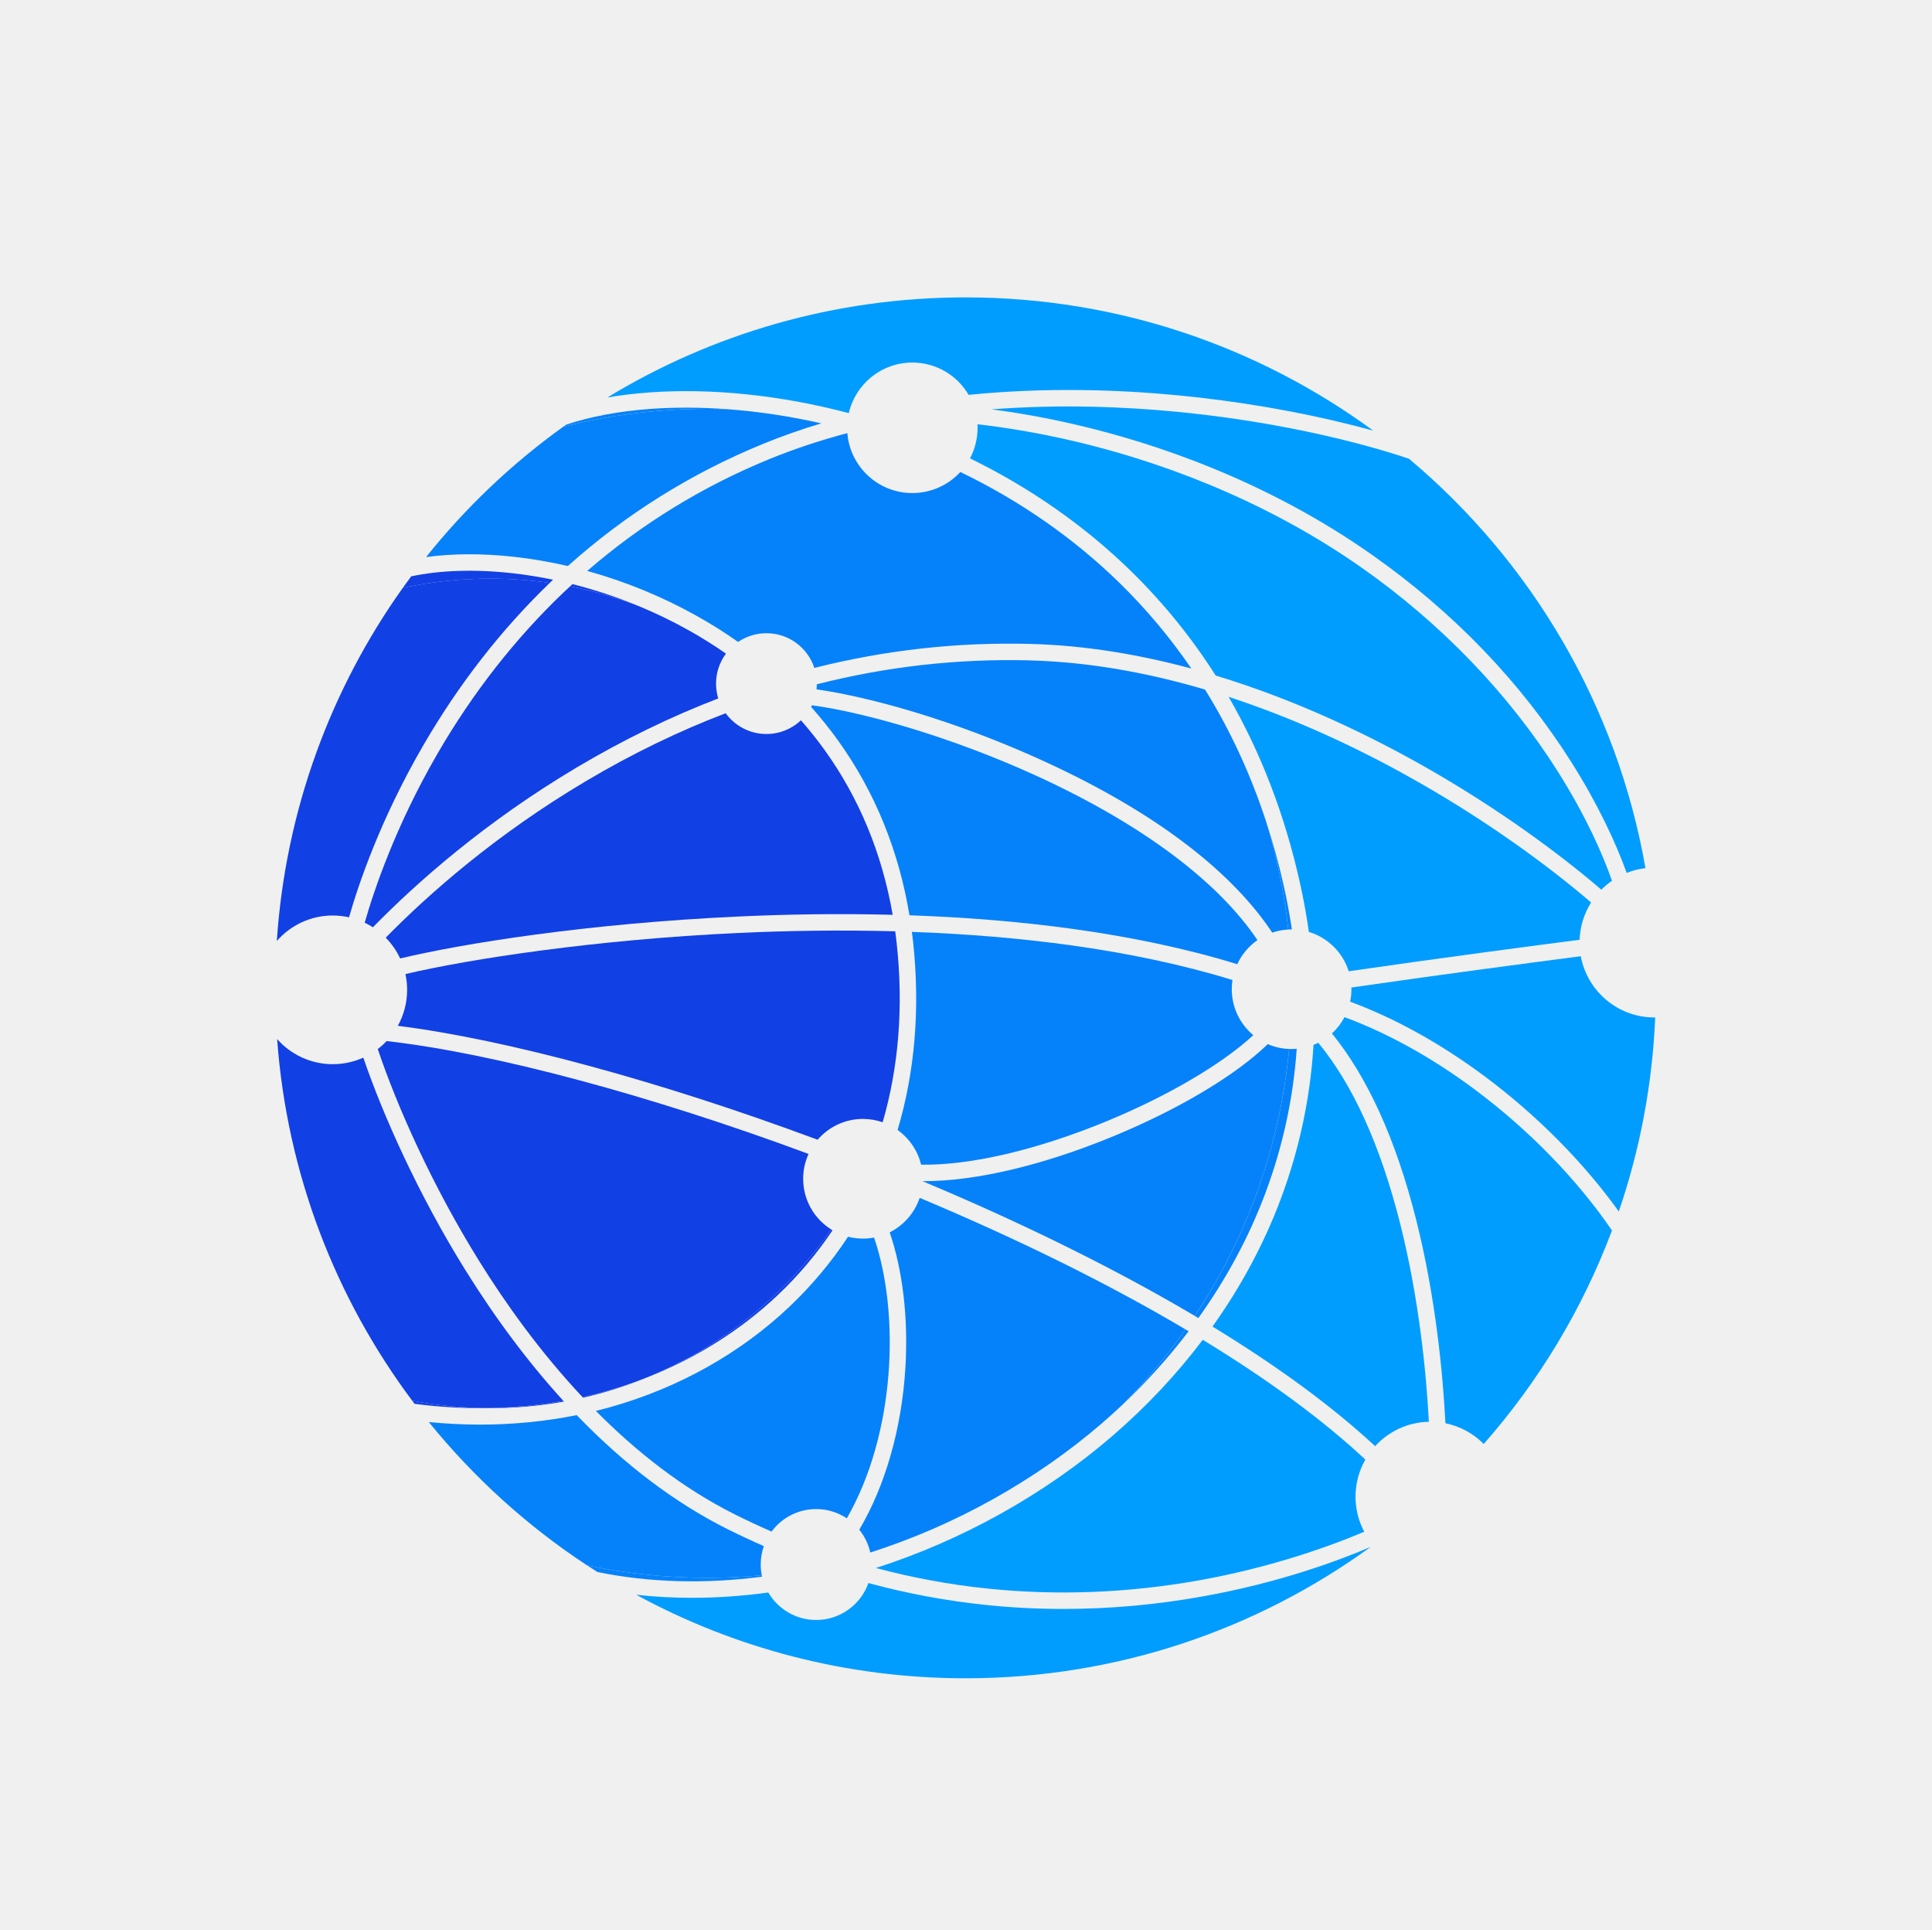
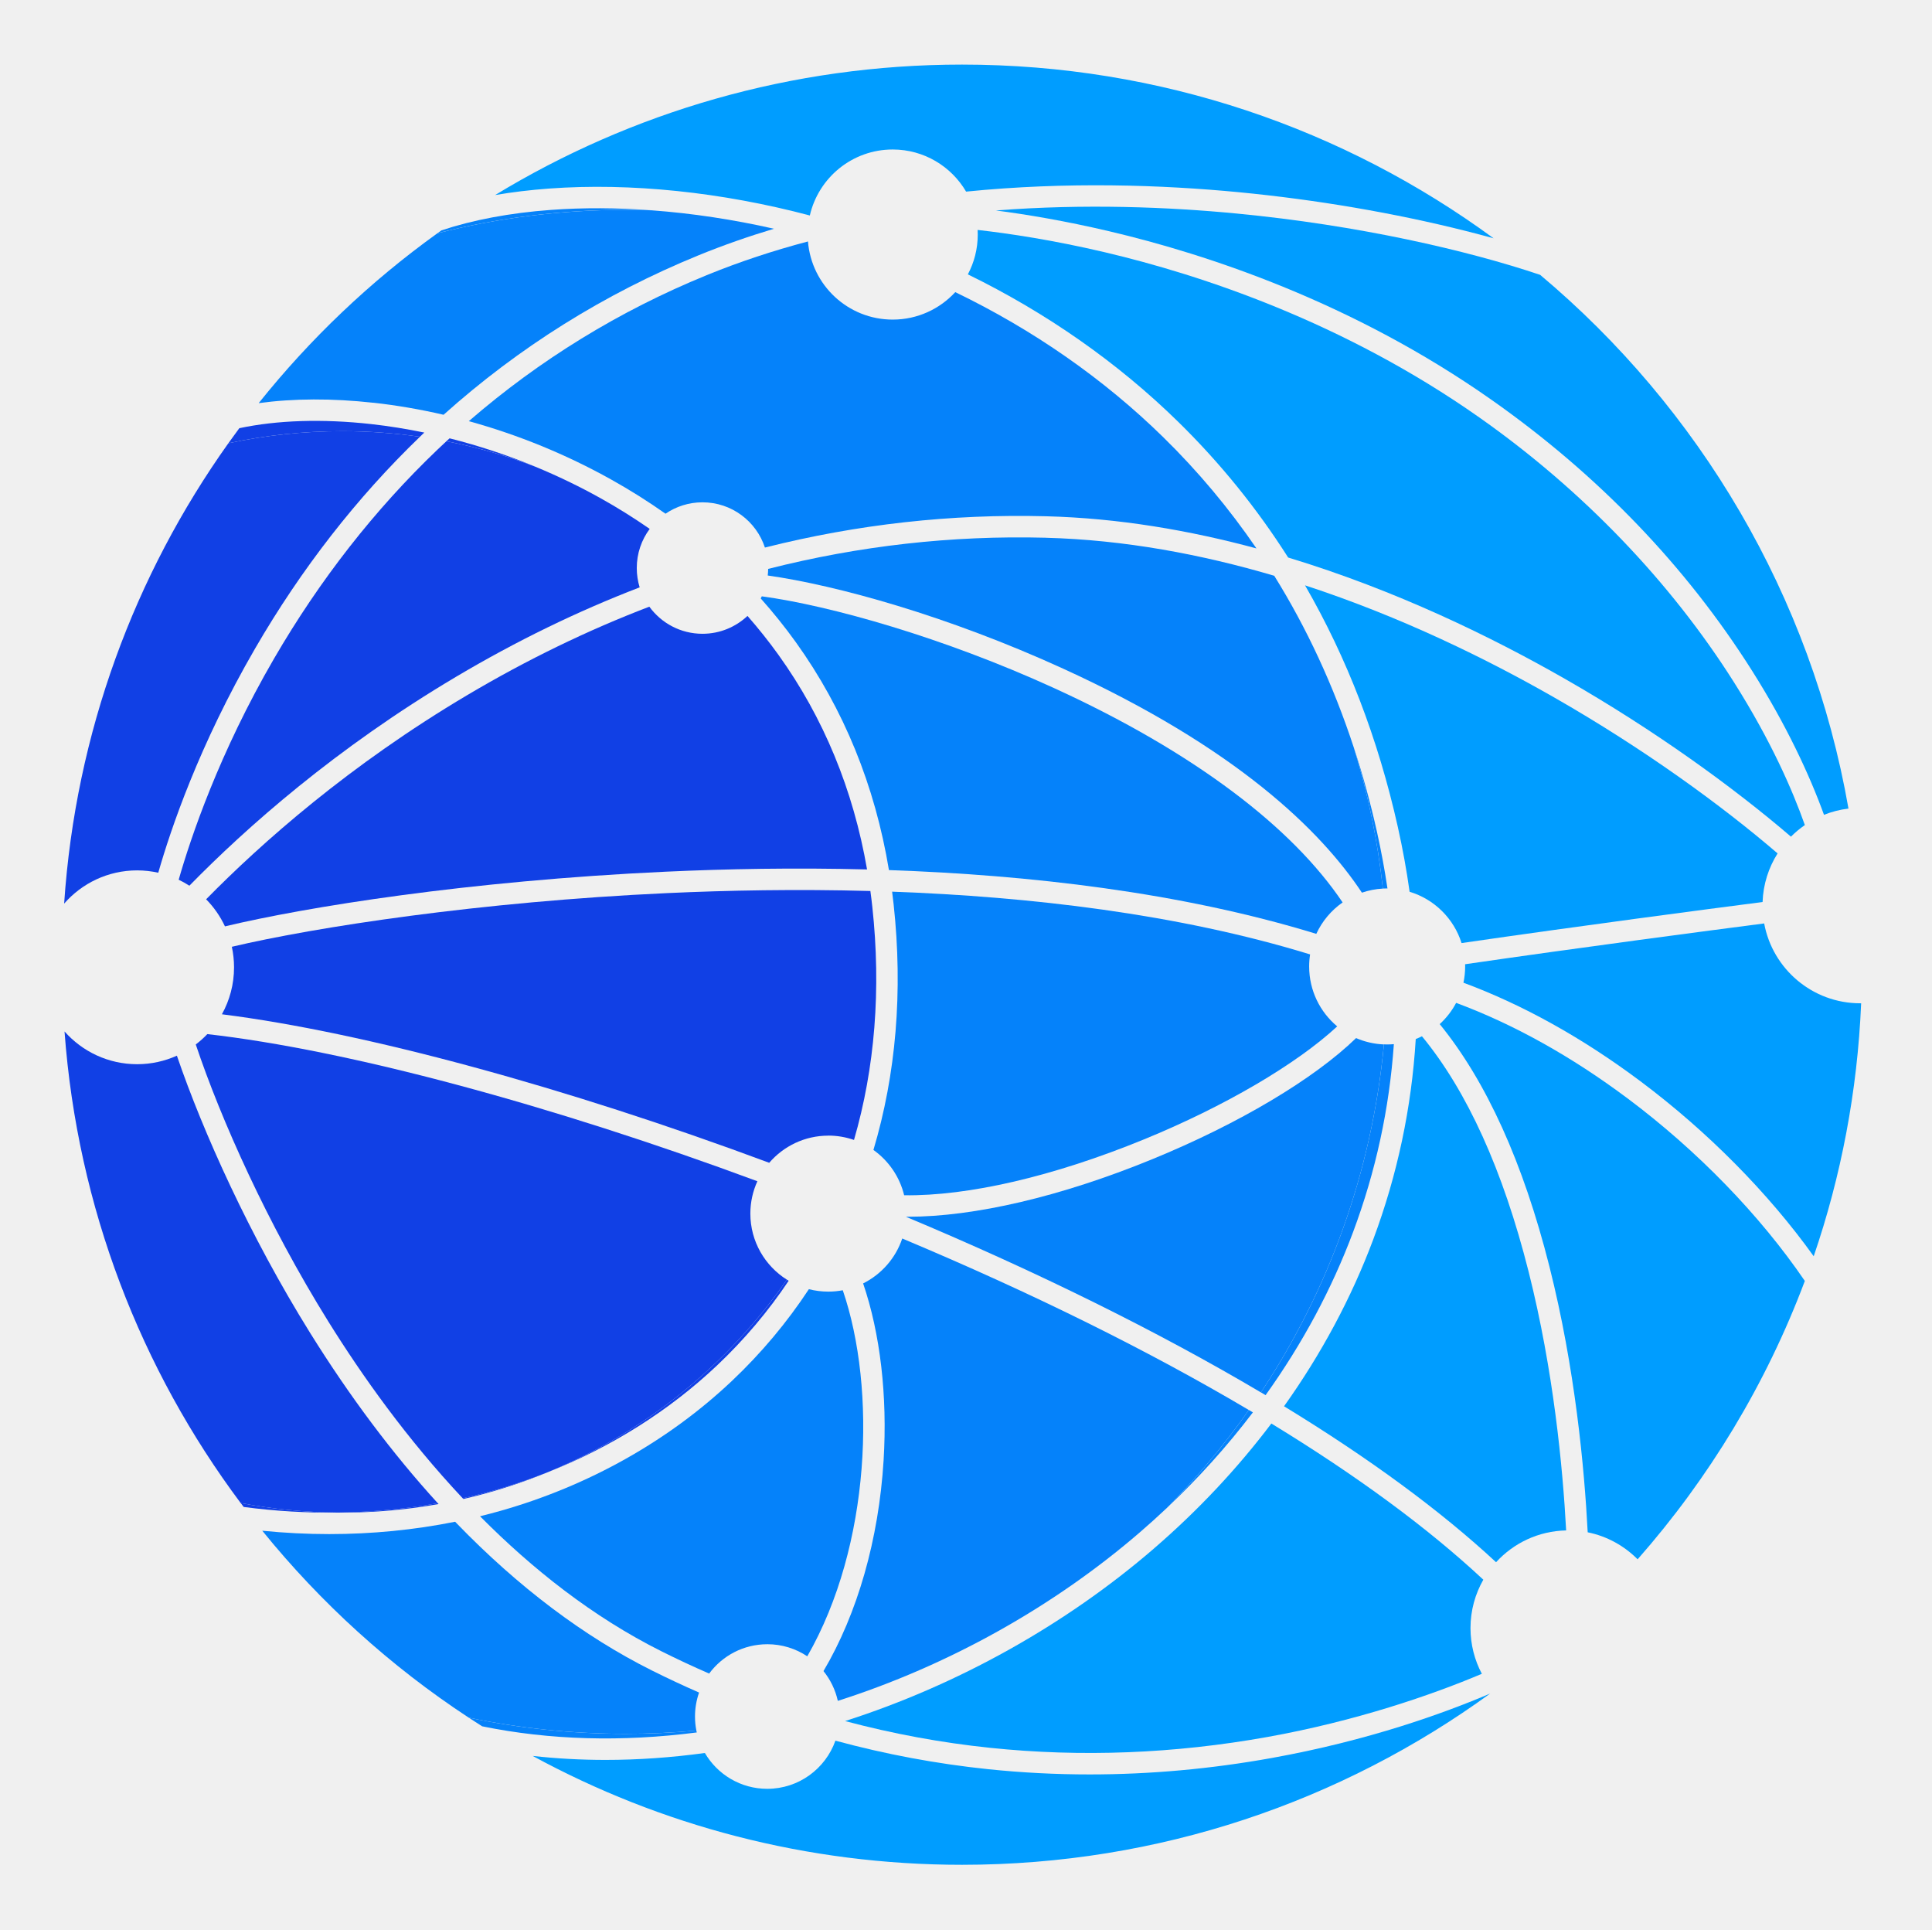
<svg xmlns="http://www.w3.org/2000/svg" id="a" data-name="Layer 1" width="849.11" height="847.82" viewBox="0 0 849.11 847.82">
-   <path d="M539.97,306.22c14.16,24.48,24.63,51.69,31.29,81.44,1.64,7.32,2.96,14.61,3.98,21.85,8.32,2.5,14.91,9.01,17.51,17.29,39.65-5.76,83.01-11.45,101.48-13.84.22-6.01,2.04-11.61,5.06-16.38-18.93-16.24-45.07-35.27-75.28-52.55-22.48-12.86-51.47-27.16-84.03-37.81Z" fill="#009dff" />
-   <path d="M319.77,179.82c-11.7-.87-23.15-.92-34.03-.13-13.84,1.02-26.38,3.4-36.88,6.89-.46.32-.92.64-1.37.97,20.28-5.15,41.52-7.89,63.41-7.89,2.97,0,5.93.05,8.87.15Z" fill="#0582fa" />
-   <path d="M334.92,692.86c-.05-.21-.09-.42-.14-.63-7.87.73-15.83,1.1-23.89,1.1-18.11,0-35.78-1.88-52.84-5.45,1.5.98,3.01,1.96,4.53,2.91,22.68,4.63,47.07,5.33,72.34,2.06Z" fill="#0582fa" />
-   <path d="M435.8,179.88c10.12,1.31,23.14,3.46,38.2,7.01,32.94,7.75,82.05,23.9,128.89,56.84,35.96,25.29,65.52,56.03,87.85,91.39,11.4,18.04,19.27,34.88,24.19,48.46,2.6-1.04,5.37-1.76,8.25-2.1-12.56-71.81-50.36-134.93-103.93-179.89-24.65-8.3-61.3-16.74-102.31-20.67-22.95-2.2-51.12-3.35-81.15-1.04Z" fill="#009dff" />
-   <path d="M373.04,181.56c2.92-12.74,14.31-22.24,27.93-22.24,10.55,0,19.77,5.7,24.74,14.19,34.06-3.42,66.22-2.27,91.92.2,26.07,2.5,52.55,7.02,76.58,13.07,3.17.8,6.28,1.62,9.32,2.46-50.21-36.81-112.17-58.56-179.2-58.56-57.63,0-111.5,16.07-157.39,43.98,5.77-.99,11.87-1.73,18.26-2.2,27.37-2.01,58.17,1.21,87.82,9.08Z" fill="#009dff" />
-   <path d="M493.43,617.17c10.65-10.05,20.33-20.83,28.96-32.18-.45-.27-.9-.54-1.35-.81-8.28,11.76-17.52,22.79-27.61,32.99Z" fill="#0582fa" />
-   <path d="M579.38,458.22c-.68.34-1.38.65-2.09.93-1.4,23.15-6.18,45.72-14.33,67.54-7.34,19.67-17.49,38.58-30.07,56.23,28.85,17.61,52.78,35.22,71.48,52.56,5.87-6.43,14.27-10.52,23.62-10.72-1.14-21.25-4.26-53.97-12.66-87.22-8.65-34.22-20.72-60.85-35.95-79.33Z" fill="#009dff" />
-   <path d="M567.66,408.4s.07,0,.11,0c-.94-6.35-2.13-12.74-3.56-19.16-2.18-9.76-4.79-19.23-7.81-28.42,4.71,15.31,8.03,31.23,9.82,47.62.48-.03.96-.04,1.45-.04Z" fill="#0582fa" />
-   <path d="M566.57,460.96c-4.07,43.08-18.78,83.06-41.47,117.29,0,0,0,0,.01,0,.52.31,1.04.62,1.56.93,12.37-17.27,22.33-35.77,29.51-55.02,7.64-20.46,12.21-41.6,13.73-63.29-.75.06-1.5.1-2.26.1-.36,0-.72-.01-1.08-.03Z" fill="#0582fa" />
-   <path d="M467.4,707.01c-11.45,0-22.84-.58-34.14-1.76-17.44-1.81-34.67-5.03-51.59-9.62-3.35,9.45-12.37,16.23-22.97,16.23-8.97,0-16.8-4.85-21.03-12.07-11.35,1.55-22.55,2.33-33.51,2.33-8.32,0-16.51-.45-24.54-1.34,43.02,23.4,92.32,36.7,144.73,36.7,66.53,0,128.05-21.42,178.06-57.73-15.56,6.64-41.05,15.85-73.61,21.72-20.48,3.69-41.03,5.54-61.4,5.54Z" fill="#009dff" />
-   <path d="M648.71,479.16c-18.96-14.19-38.58-25.09-57.8-32.2-1.43,2.7-3.3,5.12-5.54,7.16,15.72,19.3,28.14,46.71,36.97,81.66,8.68,34.35,11.81,68.1,12.92,89.63,6.51,1.32,12.33,4.56,16.83,9.11,24.09-27.35,43.32-59.07,56.37-93.82-15.14-22.19-36.2-43.91-59.75-61.53Z" fill="#009dff" />
-   <path d="M727.13,447.1c-16.13,0-29.55-11.6-32.38-26.91-18.65,2.42-61.55,8.05-100.82,13.75,0,.25.02.5.02.75,0,1.88-.2,3.71-.57,5.47,19.89,7.36,40.14,18.6,59.67,33.21,22.67,16.96,43.11,37.65,58.41,58.99,9.21-26.92,14.74-55.54,16-85.27-.11,0-.22,0-.32,0Z" fill="#009dff" />
-   <path d="M426.3,201.41c26.52,12.96,50.57,29.77,70.94,49.72,14.12,13.84,26.48,29.11,37.05,45.72,36.34,11.02,68.68,26.81,93.31,40.9,30.44,17.41,56.89,36.66,76.19,53.19,1.43-1.44,3-2.75,4.68-3.91-4.12-11.69-11.36-28.3-23.84-48.05-21.52-34.06-51.22-64.95-85.9-89.33-45.82-32.22-93.91-48.06-126.18-55.67-17.53-4.13-32.42-6.35-42.95-7.54.03.52.04,1.03.04,1.56,0,4.85-1.21,9.42-3.33,13.42Z" fill="#009dff" />
-   <path d="M489.05,630.86c-29.94,25.83-66.26,46.03-104.12,58.16,16.05,4.28,32.38,7.3,48.89,9.02,30.68,3.2,62.11,1.97,93.41-3.64,29.93-5.37,55.55-14.2,72.35-21.31-2.44-4.6-3.83-9.84-3.83-15.41,0-5.93,1.58-11.5,4.32-16.3-18.66-17.42-42.75-35.14-71.46-52.64-11.44,15.15-24.71,29.3-39.57,42.12Z" fill="#009dff" />
-   <path d="M452.47,290.18c-31.55-.81-62.78,2.71-93.48,10.51,0,.75-.06,1.49-.14,2.23,23.28,3.3,60.68,13.62,99.54,31.38,58.48,26.72,86.92,54.66,100.76,75.52,2.23-.76,4.6-1.24,7.06-1.37-1.78-16.39-5.1-32.31-9.82-47.62-6.82-20.78-15.77-40.08-26.79-57.82-24.35-7.19-50.45-12.13-77.14-12.82Z" fill="#0582fa" />
-   <path d="M552.65,413.1c-8.58-12.74-20.94-25.22-36.89-37.21-16.77-12.6-37.08-24.39-60.37-35.03-37.29-17.04-75.41-27.8-98.54-30.94-.12.24-.24.48-.36.72,4.22,4.74,8.19,9.67,11.88,14.82,16.1,22.45,26.62,48.23,31.34,76.74,46.94,1.64,98.25,7.42,144.07,21.49,1.97-4.28,5.05-7.93,8.88-10.6Z" fill="#0582fa" />
-   <path d="M557.19,458.81c-14.17,13.75-39.43,28.85-68.83,40.88-30.72,12.57-59.83,19.34-82.28,19.34-.18,0-.36,0-.54,0,0,.02,0,.04,0,.06,44.05,18.44,85.22,38.8,119.56,59.15,22.69-34.23,37.4-74.21,41.47-117.29-3.32-.13-6.49-.88-9.38-2.14Z" fill="#0582fa" />
-   <path d="M225.94,244.68c7.89.88,15.79,2.24,23.63,4.05,25.36-22.73,54.22-40.78,85.91-53.73,8.39-3.43,16.91-6.4,25.48-8.97-13.76-3.12-27.65-5.21-41.19-6.22-2.95-.1-5.9-.15-8.87-.15-21.88,0-43.13,2.74-63.41,7.89-22.61,16.25-42.88,35.53-60.24,57.25,11.68-1.6,24.79-1.67,38.69-.12Z" fill="#0582fa" />
-   <path d="M250.53,257.66c10.34,2.02,20.36,4.9,29.99,8.59-9.43-3.9-19.12-7.11-28.93-9.57-.35.33-.71.65-1.06.98Z" fill="#1140e5" />
-   <path d="M404.2,526.37c-2.23,6.62-7.02,12.07-13.19,15.15,5.75,16.77,8.24,37.87,6.9,59.64-1.64,26.6-8.8,51.63-20.26,71.03,2.33,2.88,4.01,6.29,4.83,10.03,37.03-11.82,72.56-31.57,101.85-56.83,3.11-2.68,6.14-5.42,9.1-8.22,10.09-10.19,19.33-21.23,27.61-32.99-33.5-19.84-72.85-39.35-116.84-57.81Z" fill="#0582fa" />
-   <path d="M324.38,282.09c3.55-2.42,7.84-3.84,12.47-3.84,9.82,0,18.15,6.4,21.05,15.25,31.11-7.84,62.76-11.37,94.76-10.55,24.44.63,48.37,4.73,70.94,10.83-9.21-13.48-19.69-25.99-31.42-37.48-20.08-19.68-43.87-36.22-70.11-48.9-5.24,5.69-12.75,9.26-21.1,9.26-15.05,0-27.38-11.6-28.56-26.34-11.52,3.05-22.97,6.8-34.19,11.38-29.4,12.01-56.3,28.53-80.15,49.19,16.58,4.57,32.77,11.18,47.9,19.62,6.43,3.58,12.57,7.45,18.41,11.57Z" fill="#0582fa" />
-   <path d="M284.35,605.28c21.57-8.47,41.18-20.78,57.43-36.14,9.18-8.68,17.23-18.23,24.12-28.51-.2-.12-.41-.25-.61-.37-19.98,28.81-48.06,51.58-80.95,65.03Z" fill="#1140e5" />
-   <path d="M334.79,692.23c-.3-1.53-.46-3.11-.46-4.74,0-2.83.49-5.55,1.38-8.08-5.35-2.34-10.66-4.82-15.93-7.45-22.9-11.45-45.03-28.13-65.79-49.58-.17-.18-.34-.36-.51-.54-13.79,2.77-28.05,4.17-42.47,4.17-7.49,0-15.02-.38-22.55-1.13,19.78,24.42,43.26,45.71,69.6,63.01,17.05,3.57,34.72,5.45,52.84,5.45,8.06,0,16.02-.37,23.89-1.1Z" fill="#0582fa" />
-   <path d="M214,618.75c-11.21-.09-22.18-1.19-32.82-3.21.33.45.68.88,1.01,1.33,10.61,1.4,21.26,2.03,31.81,1.89Z" fill="#1140e5" />
-   <path d="M358.69,663.12c4.99,0,9.62,1.5,13.49,4.07,21.44-37.33,23.38-90.11,11.97-123.38-1.58.3-3.21.46-4.87.46-2.26,0-4.46-.29-6.56-.82-7.36,11.18-16.03,21.54-25.97,30.94-21.37,20.2-48.28,35.32-77.81,43.72-2.34.67-4.7,1.29-7.08,1.87,17.51,17.66,37.93,33.9,61.15,45.51,5.32,2.66,10.68,5.16,16.09,7.52,4.44-6,11.56-9.88,19.59-9.88Z" fill="#0582fa" />
-   <path d="M241.61,256.15c.26-.25.52-.51.78-.76.23-.22.46-.43.69-.65-5.96-1.23-11.95-2.2-17.94-2.86-16.46-1.83-31.67-1.32-44.43,1.39-1.25,1.68-2.48,3.37-3.7,5.08,12.39-2.66,25.24-4.07,38.43-4.07,8.89,0,17.62.65,26.16,1.88Z" fill="#1140e5" />
-   <path d="M404.83,511.8c21.59.3,50.26-6.31,80.79-18.8,27.34-11.18,51.52-25.44,65.2-38.12-5.78-4.82-9.46-12.08-9.46-20.19,0-1.38.11-2.74.31-4.06-44.71-13.74-94.85-19.47-140.9-21.14.18,1.43.36,2.86.52,4.29,3.18,29.36.8,57.29-6.81,82.77,5.09,3.62,8.84,9,10.35,15.26Z" fill="#0582fa" />
-   <path d="M379.28,491.69c3.03,0,5.94.52,8.65,1.46,7.03-24.22,9.2-50.73,6.17-78.6-.19-1.78-.41-3.55-.65-5.31-24.73-.68-48.11-.23-68.62.71-62.96,2.91-118.53,11.45-146.64,18.08.48,2.23.74,4.55.74,6.92,0,5.74-1.49,11.13-4.09,15.82,47.89,6.03,115.9,24.53,184.5,50.06,4.82-5.6,11.96-9.15,19.93-9.15Z" fill="#1140e5" />
-   <path d="M253.9,336.98c20.26-12.01,40.87-22.04,61.77-30.07-.63-2.06-.97-4.25-.97-6.51,0-4.94,1.62-9.51,4.36-13.19-5.3-3.68-10.83-7.14-16.61-10.37-7.09-3.96-14.43-7.49-21.93-10.59-9.63-3.68-19.65-6.57-29.99-8.59-1.01.94-2.02,1.89-3.02,2.84-21.12,20.18-39.65,43.86-55.07,70.39-18.55,31.92-28.11,60.41-32.16,74.57,1.25.59,2.45,1.27,3.6,2.01,19.12-19.53,49.29-46.33,90.02-70.49Z" fill="#1140e5" />
-   <path d="M392.33,401.98c-4.65-26.86-14.66-51.13-29.84-72.3-3.27-4.55-6.77-8.93-10.47-13.16-3.96,3.73-9.3,6.02-15.17,6.02-7.37,0-13.89-3.6-17.92-9.13-20.75,7.93-41.22,17.85-61.34,29.79-39.74,23.57-69.25,49.69-88.07,68.84,2.6,2.64,4.76,5.72,6.35,9.13,27.21-6.5,81.82-15.34,148.62-18.43,20.3-.94,43.39-1.39,67.84-.75Z" fill="#1140e5" />
-   <path d="M284.35,605.28c32.89-13.44,60.96-36.21,80.95-65.03-7.4-4.65-12.31-12.88-12.31-22.27,0-3.89.85-7.58,2.37-10.91-69.58-25.8-138.29-44.26-185.43-49.6-1.2,1.27-2.51,2.44-3.9,3.5,8.48,25.26,24.11,60.33,44.72,93.42,11.34,18.21,26.48,39.53,45.26,59.53,3.69-.82,7.35-1.74,10.96-2.77,5.92-1.68,11.72-3.65,17.4-5.88Z" fill="#1140e5" />
-   <path d="M146.27,402.3c2.45,0,4.83.28,7.13.79,4.17-14.6,13.79-43.09,32.66-75.61,15.57-26.83,34.26-50.82,55.55-71.34-8.55-1.23-17.28-1.88-26.16-1.88-13.18,0-26.04,1.41-38.43,4.07-31.57,44.35-51.5,97.56-55.36,155.16,5.99-6.86,14.79-11.2,24.61-11.2Z" fill="#1140e5" />
-   <path d="M247.62,615.6c-15.23-16.68-29.67-35.94-43.02-57.38-20.49-32.91-36.17-67.83-44.93-93.47-4.09,1.84-8.62,2.88-13.4,2.88-9.74,0-18.49-4.27-24.47-11.04,4.35,59.36,25.77,113.97,59.39,158.95,10.64,2.02,21.61,3.12,32.82,3.21,11.38-.16,22.64-1.21,33.61-3.16Z" fill="#1140e5" />
-   <path d="M405.54,519.09s0-.04,0-.06c-.05,0-.1,0-.16,0,.05.02.1.04.15.06Z" fill="#fff" />
-   <path d="M266.96,611.16c-3.61,1.03-7.26,1.95-10.96,2.77.08.09.16.17.24.26,9.69-2.22,19.08-5.21,28.11-8.9-5.67,2.23-11.48,4.19-17.4,5.88Z" fill="#1140e5" />
-   <path d="M214,618.75c.48,0,.96.02,1.44.02,11.07,0,21.92-.99,32.44-2.88-.09-.1-.18-.19-.27-.29-10.97,1.95-22.23,3-33.61,3.16Z" fill="#1140e5" />
+   <path d="M573.55,257.2c18.46,31.92,32.12,67.39,40.79,106.18,2.14,9.55,3.86,19.04,5.18,28.49,10.85,3.26,19.44,11.75,22.83,22.54,51.69-7.51,108.22-14.93,132.3-18.04.28-7.84,2.66-15.14,6.6-21.36-24.68-21.18-58.76-45.98-98.15-68.51-29.3-16.76-67.11-35.41-109.56-49.29Z" fill="#009dff" />
+   <path d="M286.47,92.41c-15.26-1.13-30.18-1.21-44.37-.17-18.05,1.32-34.39,4.43-48.08,8.99-.6.42-1.2.84-1.79,1.26,26.44-6.71,54.14-10.29,82.67-10.29,3.87,0,7.73.07,11.57.2Z" fill="#0582fa" />
+   <path d="M306.23,761.28c-.06-.27-.12-.55-.18-.82-10.26.95-20.64,1.43-31.15,1.43-23.61,0-46.65-2.45-68.88-7.1,1.95,1.28,3.92,2.55,5.9,3.8,29.56,6.04,61.37,6.95,94.31,2.69Z" fill="#0582fa" />
+   <path d="M437.74,92.49c13.19,1.71,30.17,4.52,49.8,9.14,42.95,10.1,106.97,31.16,168.03,74.1,46.88,32.97,85.42,73.05,114.54,119.14,14.86,23.52,25.12,45.47,31.53,63.18,3.4-1.36,7-2.29,10.76-2.74-16.37-93.62-65.66-175.92-135.5-234.53-32.14-10.82-79.92-21.82-133.38-26.95-29.92-2.87-66.65-4.37-105.79-1.35Z" fill="#009dff" />
+   <path d="M355.92,94.68c3.81-16.6,18.66-28.99,36.42-28.99,13.76,0,25.77,7.44,32.26,18.51,44.41-4.46,86.33-2.95,119.84.26,33.98,3.26,68.51,9.15,99.84,17.05,4.13,1.04,8.19,2.11,12.16,3.21-65.46-48-146.23-76.34-233.63-76.34-75.13,0-145.37,20.96-205.2,57.33,7.52-1.29,15.47-2.25,23.81-2.86,35.69-2.61,75.84,1.58,114.5,11.84Z" fill="#009dff" />
+   <path d="M512.88,662.59c13.88-13.1,26.51-27.15,37.76-41.95-.59-.35-1.17-.7-1.76-1.05-10.79,15.33-22.84,29.72-36,43Z" fill="#0582fa" />
+   <path d="M624.94,455.37c-.89.44-1.8.85-2.72,1.21-1.83,30.18-8.06,59.61-18.68,88.06-9.58,25.64-22.8,50.29-39.21,73.31,37.61,22.96,68.81,45.91,93.19,68.53,7.66-8.39,18.6-13.72,30.8-13.97-1.49-27.7-5.55-70.36-16.5-113.71-11.27-44.62-27.02-79.34-46.86-103.42Z" fill="#009dff" />
+   <path d="M609.65,390.41s.09,0,.14,0c-1.23-8.28-2.77-16.61-4.64-24.98-2.85-12.72-6.24-25.08-10.18-37.06,6.15,19.96,10.47,40.72,12.8,62.08.62-.03,1.25-.05,1.89-.05Z" fill="#0582fa" />
+   <path d="M608.24,458.94c-5.31,56.16-24.48,108.29-54.07,152.91,0,0,0,0,.01,0,.68.41,1.36.81,2.04,1.22,16.12-22.51,29.11-46.64,38.48-71.73,9.96-26.67,15.92-54.24,17.9-82.51-.97.08-1.96.13-2.95.13-.47,0-.94-.02-1.41-.04Z" fill="#0582fa" />
+   <path d="M478.94,779.73c-14.93,0-29.78-.76-44.52-2.29-22.74-2.36-45.2-6.56-67.26-12.55-4.37,12.33-16.12,21.16-29.95,21.16-11.7,0-21.91-6.32-27.42-15.74-14.8,2.02-29.4,3.04-43.69,3.04-10.85,0-21.53-.59-31.99-1.75,56.08,30.5,120.36,47.84,188.69,47.84,86.73,0,166.95-27.92,232.14-75.26-20.29,8.66-53.52,20.67-95.97,28.32-26.7,4.81-53.49,7.23-80.04,7.23Z" fill="#009dff" />
+   <path d="M715.32,482.67c-24.72-18.5-50.3-32.71-75.35-41.98-1.86,3.52-4.31,6.67-7.22,9.33,20.5,25.16,36.69,60.89,48.2,106.46,11.32,44.78,15.39,88.78,16.84,116.85,8.49,1.72,16.07,5.95,21.94,11.87,31.4-35.66,56.48-77.01,73.49-122.32-19.73-28.93-47.2-57.25-77.9-80.22Z" fill="#009dff" />
+   <path d="M817.56,440.87c-21.03,0-38.52-15.13-42.21-35.09-24.31,3.15-80.24,10.49-131.44,17.93,0,.33.02.65.02.98,0,2.45-.26,4.83-.75,7.14,25.93,9.59,52.34,24.25,77.79,43.3,29.55,22.11,56.2,49.08,76.15,76.9,12.01-35.09,19.22-72.41,20.85-111.16-.14,0-.28.01-.42.01Z" fill="#009dff" />
+   <path d="M425.36,120.56c34.57,16.89,65.93,38.81,92.48,64.82,18.41,18.04,34.53,37.95,48.3,59.61,47.38,14.36,89.54,34.96,121.65,53.32,39.69,22.7,74.17,47.79,99.33,69.34,1.87-1.88,3.92-3.58,6.11-5.09-5.38-15.24-14.81-36.9-31.08-62.65-28.05-44.4-66.78-84.67-111.99-116.47-59.74-42.01-122.43-62.66-164.5-72.57-22.85-5.39-42.27-8.28-56-9.83.04.67.06,1.35.06,2.03,0,6.32-1.58,12.28-4.35,17.5Z" fill="#009dff" />
+   <path d="M507.17,680.45c-39.04,33.67-86.39,60.01-135.75,75.83,20.92,5.58,42.21,9.52,63.75,11.76,40,4.17,80.98,2.57,121.78-4.75,39.02-7,72.43-18.51,94.32-27.78-3.18-5.99-4.99-12.83-4.99-20.09,0-7.74,2.06-14.99,5.64-21.26-24.33-22.71-55.74-45.81-93.16-68.63-14.92,19.75-32.22,38.2-51.59,54.91Z" fill="#009dff" />
+   <path d="M459.47,236.29c-41.14-1.06-81.84,3.53-121.87,13.7-.01.98-.07,1.95-.18,2.9,30.35,4.3,79.11,17.76,129.78,40.91,76.24,34.84,113.33,71.27,131.36,98.46,2.91-1,6-1.62,9.2-1.79-2.32-21.36-6.65-42.12-12.8-62.08-8.9-27.09-20.56-52.26-34.93-75.38-31.75-9.37-65.77-15.81-100.57-16.71Z" fill="#0582fa" />
+   <path d="M590.08,396.55c-11.18-16.61-27.3-32.88-48.1-48.51-21.87-16.43-48.35-31.8-78.7-45.67-48.62-22.22-98.32-36.24-128.47-40.33-.15.32-.31.63-.47.93,5.5,6.18,10.68,12.61,15.49,19.32,20.99,29.27,34.7,62.87,40.86,100.05,61.2,2.13,128.09,9.68,187.82,28.02,2.57-5.58,6.59-10.34,11.58-13.82Z" fill="#0582fa" />
+   <path d="M596.01,456.15c-18.47,17.92-51.4,37.61-89.74,53.3-40.06,16.39-78,25.22-107.27,25.22-.24,0-.47-.01-.71-.01,0,.03,0,.05,0,.08,57.43,24.04,111.11,50.59,155.87,77.12,29.59-44.62,48.76-96.75,54.07-152.91-4.33-.18-8.46-1.15-12.23-2.79Z" fill="#0582fa" />
+   <path d="M164.14,176.97c10.29,1.14,20.59,2.92,30.81,5.29,33.07-29.63,70.69-53.17,112-70.05,10.94-4.47,22.04-8.34,33.22-11.69-17.94-4.07-36.05-6.8-53.7-8.1-3.84-.13-7.7-.2-11.57-.2-28.53,0-56.22,3.57-82.67,10.29-29.48,21.18-55.91,46.33-78.54,74.64,15.22-2.08,32.33-2.17,50.44-.16Z" fill="#0582fa" />
+   <path d="M196.2,193.89c13.48,2.63,26.54,6.39,39.1,11.2-12.29-5.09-24.93-9.26-37.71-12.48-.46.43-.93.85-1.39,1.28Z" fill="#1140e5" />
+   <path d="M396.54,544.22c-2.9,8.64-9.15,15.73-17.2,19.75,7.49,21.87,10.74,49.37,9,77.75-2.13,34.68-11.47,67.31-26.42,92.6,3.03,3.75,5.22,8.2,6.3,13.08,48.28-15.41,94.6-41.16,132.78-74.09,4.05-3.49,8.01-7.07,11.87-10.71,13.15-13.29,25.2-27.67,36-43-43.67-25.86-94.97-51.31-152.33-75.37Z" fill="#0582fa" />
+   <path d="M292.49,225.74c4.63-3.16,10.22-5.01,16.25-5.01,12.81,0,23.66,8.34,27.44,19.88,40.56-10.22,81.83-14.83,123.54-13.75,31.86.82,63.06,6.17,92.49,14.13-12.01-17.57-25.67-33.89-40.96-48.87-26.19-25.66-57.2-47.22-91.41-63.75-6.83,7.42-16.62,12.07-27.5,12.07-19.62,0-35.69-15.12-37.24-34.34-15.02,3.97-29.95,8.86-44.57,14.84-38.33,15.66-73.4,37.2-104.49,64.13,21.61,5.96,42.73,14.58,62.45,25.58,8.38,4.67,16.38,9.71,24.01,15.09Z" fill="#0582fa" />
+   <path d="M240.3,647.1c28.12-11.05,53.68-27.09,74.87-47.12,11.97-11.32,22.47-23.76,31.45-37.18-.27-.16-.53-.32-.79-.48-26.05,37.57-62.66,67.25-105.53,84.78Z" fill="#1140e5" />
+   <path d="M306.05,760.45c-.39-2-.6-4.06-.6-6.17,0-3.69.64-7.23,1.79-10.53-6.98-3.05-13.9-6.29-20.77-9.72-29.85-14.93-58.71-36.67-85.77-64.64-.22-.23-.44-.47-.67-.7-17.98,3.61-36.57,5.43-55.37,5.43-9.76,0-19.58-.5-29.39-1.48,25.78,31.83,56.39,59.6,90.74,82.14,22.23,4.65,45.27,7.1,68.88,7.1,10.5,0,20.89-.49,31.15-1.43Z" fill="#0582fa" />
+   <path d="M148.58,664.66c-14.62-.11-28.92-1.55-42.79-4.19.43.58.88,1.15,1.32,1.73,13.84,1.83,27.72,2.65,41.47,2.46Z" fill="#1140e5" />
+   <path d="M337.22,722.51c6.5,0,12.55,1.96,17.58,5.31,27.95-48.67,30.48-117.48,15.6-160.85-2.06.39-4.18.6-6.35.6-2.95,0-5.82-.37-8.55-1.07-9.59,14.58-20.9,28.09-33.86,40.34-27.86,26.33-62.94,46.04-101.45,57-3.05.87-6.13,1.68-9.22,2.44,22.83,23.02,49.45,44.2,79.72,59.33,6.93,3.47,13.93,6.73,20.98,9.8,5.79-7.82,15.07-12.89,25.55-12.89Z" fill="#0582fa" />
+   <path d="M184.57,191.92c.34-.33.68-.67,1.02-.99.3-.29.6-.57.9-.85-7.78-1.6-15.58-2.86-23.39-3.73-21.46-2.38-41.29-1.72-57.92,1.81-1.63,2.19-3.23,4.4-4.82,6.62,16.15-3.47,32.91-5.31,50.1-5.31,11.58,0,22.97.85,34.11,2.45Z" fill="#1140e5" />
+   <path d="M397.37,525.23c28.14.39,65.52-8.23,105.33-24.52,35.64-14.58,67.16-33.16,85-49.69-7.54-6.29-12.33-15.75-12.33-26.33,0-1.8.14-3.57.41-5.3-58.29-17.91-123.65-25.38-183.7-27.57.24,1.86.47,3.72.67,5.6,4.15,38.28,1.04,74.69-8.88,107.9,6.64,4.72,11.53,11.74,13.5,19.9Z" fill="#0582fa" />
+   <path d="M364.05,499.01c3.95,0,7.74.68,11.28,1.91,9.17-31.58,11.99-66.14,8.05-102.47-.25-2.32-.54-4.63-.85-6.92-32.24-.89-62.73-.3-89.47.93-82.09,3.79-154.53,14.93-191.17,23.58.63,2.91.97,5.93.97,9.03,0,7.49-1.94,14.52-5.33,20.63,62.43,7.86,151.1,31.98,240.54,65.26,6.29-7.3,15.59-11.93,25.98-11.93Z" fill="#1140e5" />
+   <path d="M200.6,297.3c26.41-15.66,53.28-28.73,80.53-39.2-.82-2.68-1.27-5.54-1.27-8.49,0-6.45,2.11-12.4,5.68-17.2-6.91-4.8-14.12-9.31-21.66-13.52-9.25-5.16-18.81-9.76-28.59-13.8-12.56-4.8-25.62-8.57-39.1-11.2-1.32,1.23-2.64,2.46-3.94,3.71-27.54,26.31-51.69,57.19-71.79,91.77-24.19,41.62-36.65,78.76-41.93,97.21,1.63.77,3.19,1.65,4.7,2.62,24.93-25.46,64.26-60.4,117.37-91.9Z" fill="#1140e5" />
+   <path d="M381.07,382.06c-6.06-35.02-19.11-66.66-38.91-94.26-4.26-5.94-8.82-11.65-13.64-17.15-5.17,4.86-12.12,7.85-19.78,7.85-9.6,0-18.11-4.69-23.36-11.91-27.06,10.34-53.74,23.28-79.97,38.83-51.82,30.73-90.28,64.78-114.82,89.75,3.39,3.44,6.2,7.46,8.28,11.9,35.47-8.47,106.67-20,193.76-24.03,26.47-1.22,56.57-1.81,88.44-.98Z" fill="#1140e5" />
+   <path d="M240.3,647.1c42.87-17.52,79.48-47.21,105.53-84.78-9.64-6.07-16.05-16.8-16.05-29.03,0-5.08,1.11-9.89,3.09-14.22-90.71-33.63-180.29-57.7-241.75-64.66-1.57,1.65-3.27,3.18-5.08,4.56,11.05,32.93,31.44,78.65,58.3,121.8,14.78,23.74,34.52,51.54,59.01,77.61,4.81-1.07,9.58-2.27,14.28-3.61,7.72-2.19,15.28-4.76,22.68-7.66Z" fill="#1140e5" />
+   <path d="M60.27,382.47c3.19,0,6.3.36,9.29,1.03,5.44-19.04,17.98-56.18,42.58-98.57,20.29-34.98,44.66-66.26,72.43-93.01-11.14-1.6-22.53-2.45-34.11-2.45-17.19,0-33.94,1.84-50.1,5.31-41.16,57.82-67.14,127.19-72.17,202.29,7.81-8.94,19.28-14.6,32.08-14.6Z" fill="#1140e5" />
+   <path d="M192.4,660.55c-19.85-21.75-38.68-46.86-56.08-74.8-26.71-42.91-47.15-88.44-58.58-121.86-5.33,2.4-11.24,3.75-17.47,3.75-12.7,0-24.1-5.57-31.91-14.39,5.68,77.39,33.6,148.59,77.42,207.23,13.88,2.64,28.18,4.07,42.79,4.19,14.83-.21,29.51-1.58,43.82-4.11Z" fill="#1140e5" />
+   <path d="M398.29,534.73s0-.05,0-.08c-.07,0-.13,0-.2,0,.07.03.13.06.2.08Z" fill="#fff" />
+   <path d="M217.62,654.76c-4.71,1.34-9.47,2.54-14.28,3.61.1.11.21.22.32.33,12.63-2.89,24.87-6.79,36.64-11.61-7.39,2.9-14.96,5.47-22.68,7.66Z" fill="#1140e5" />
+   <path d="M148.58,664.66c.63,0,1.25.02,1.87.02,14.44,0,28.57-1.29,42.3-3.76-.12-.13-.23-.25-.35-.38-14.31,2.54-28.99,3.91-43.82,4.11Z" fill="#1140e5" />
</svg>
